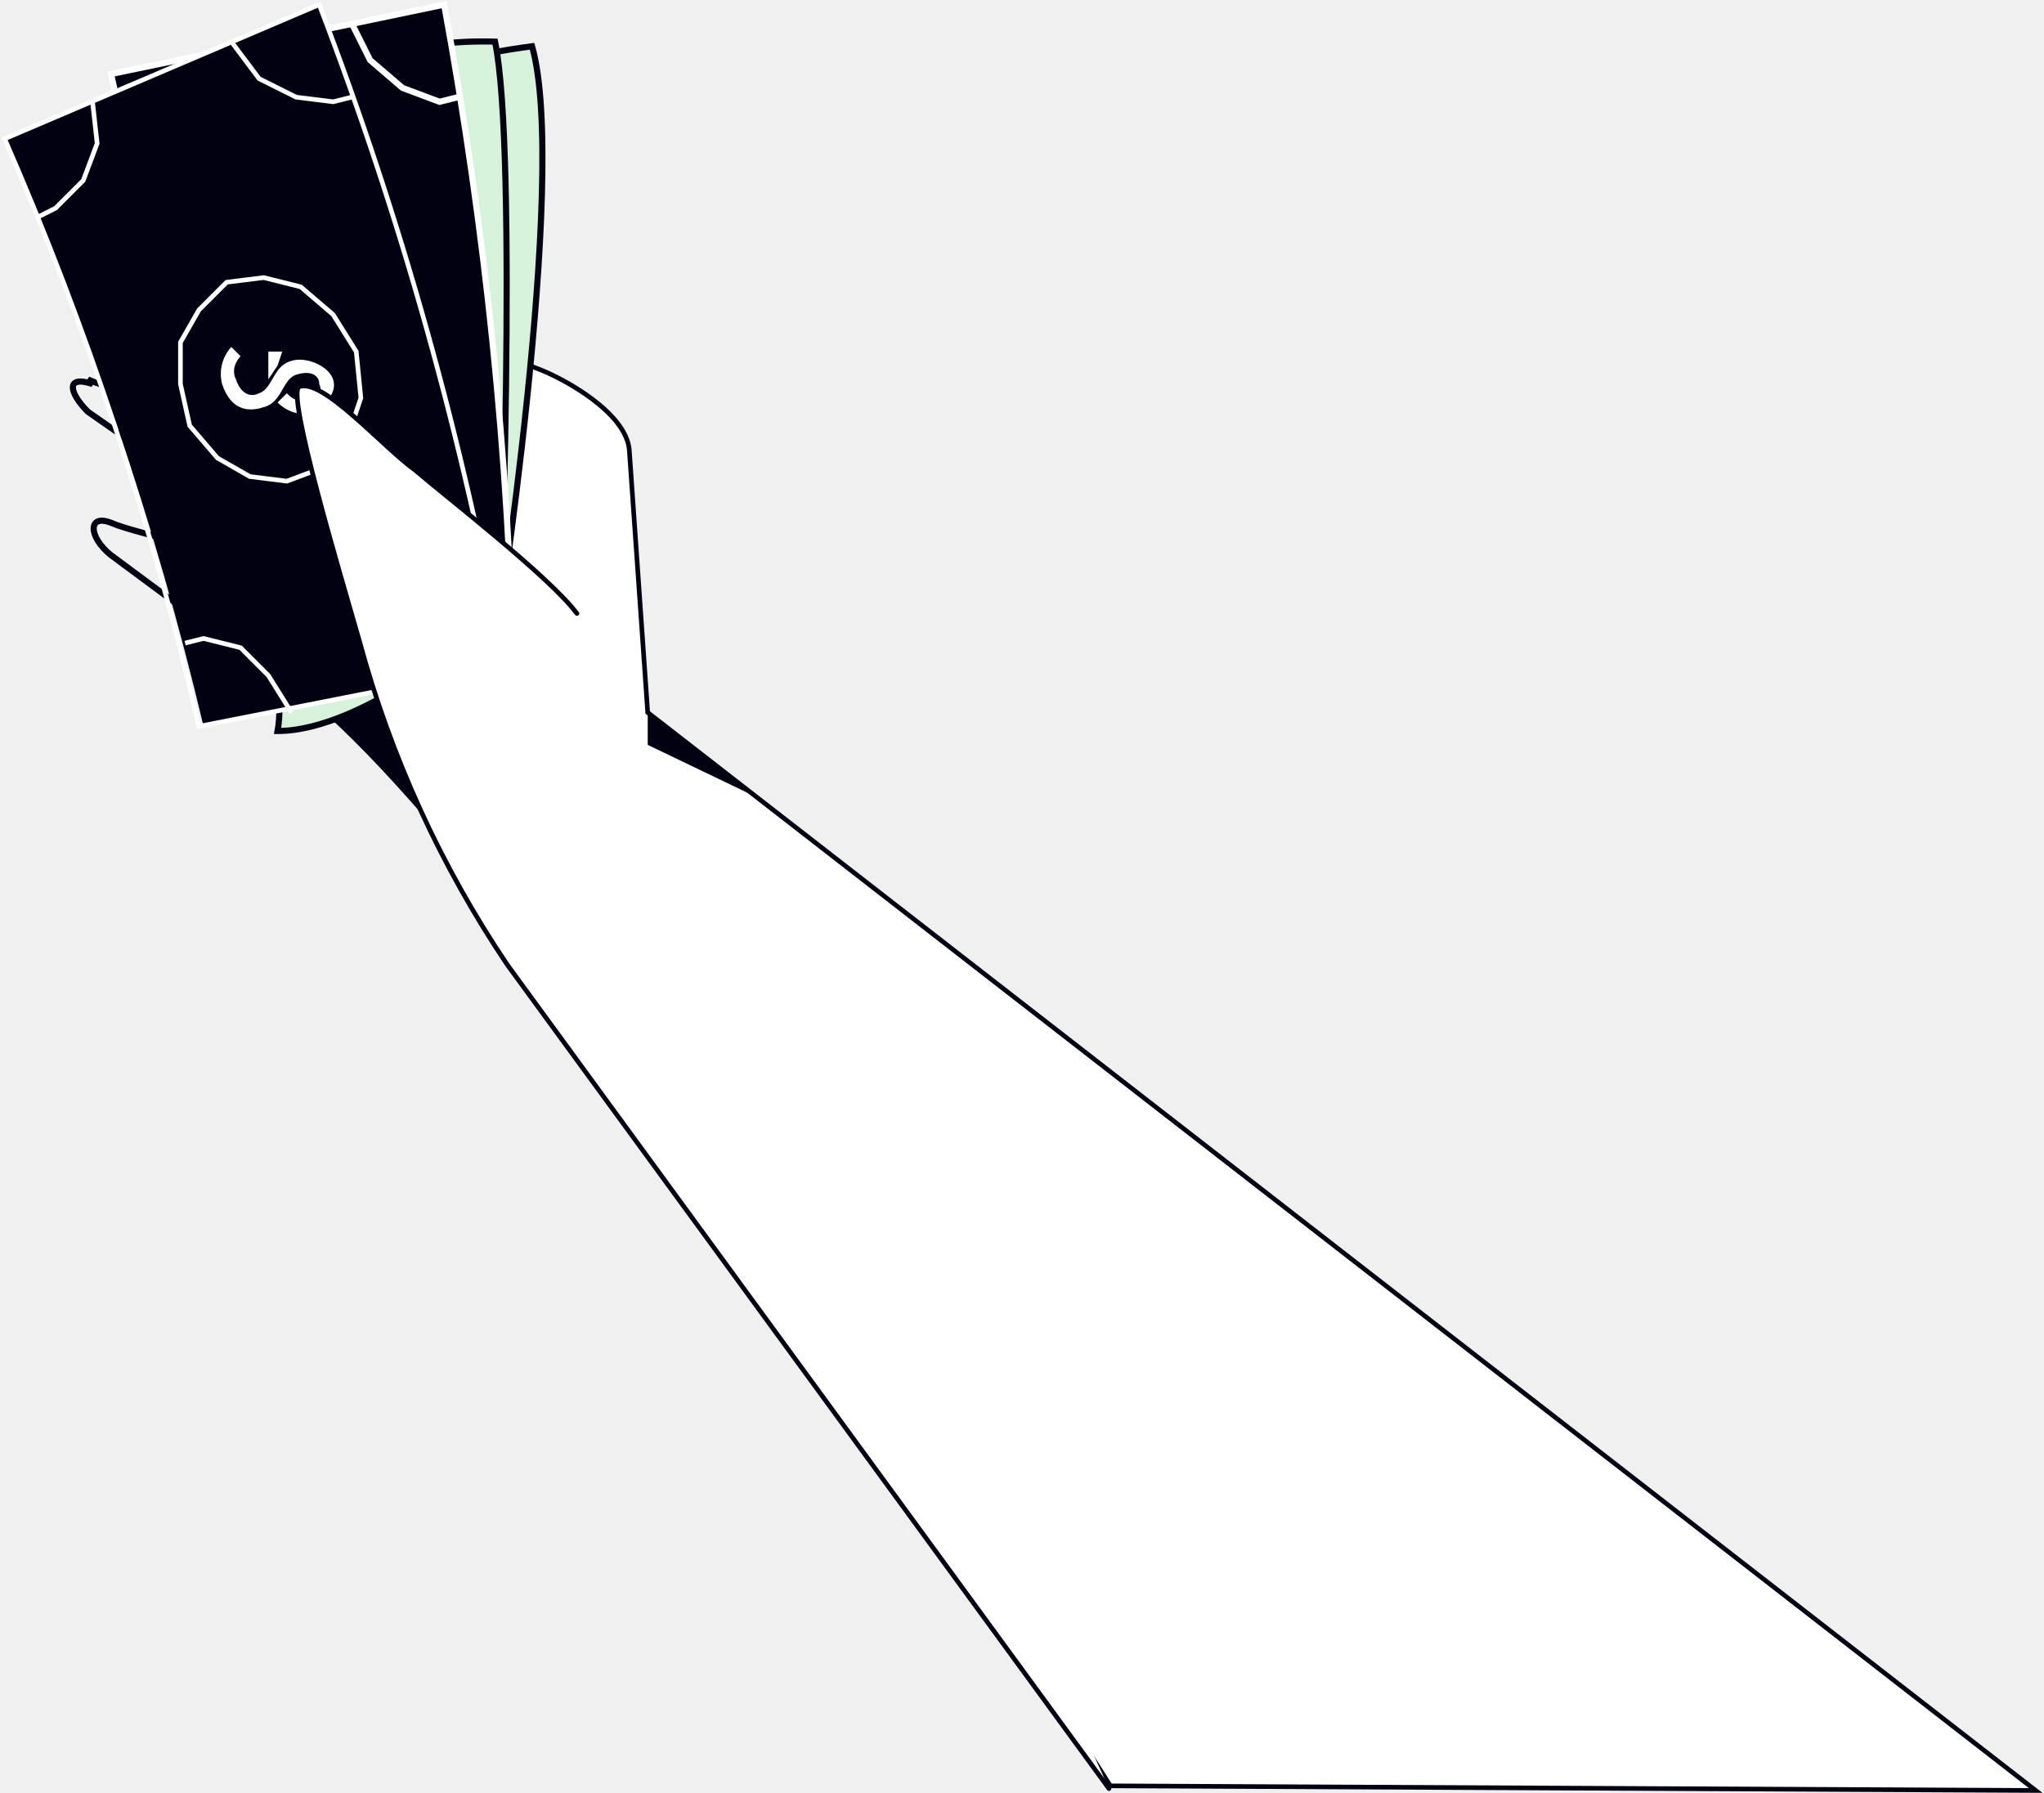
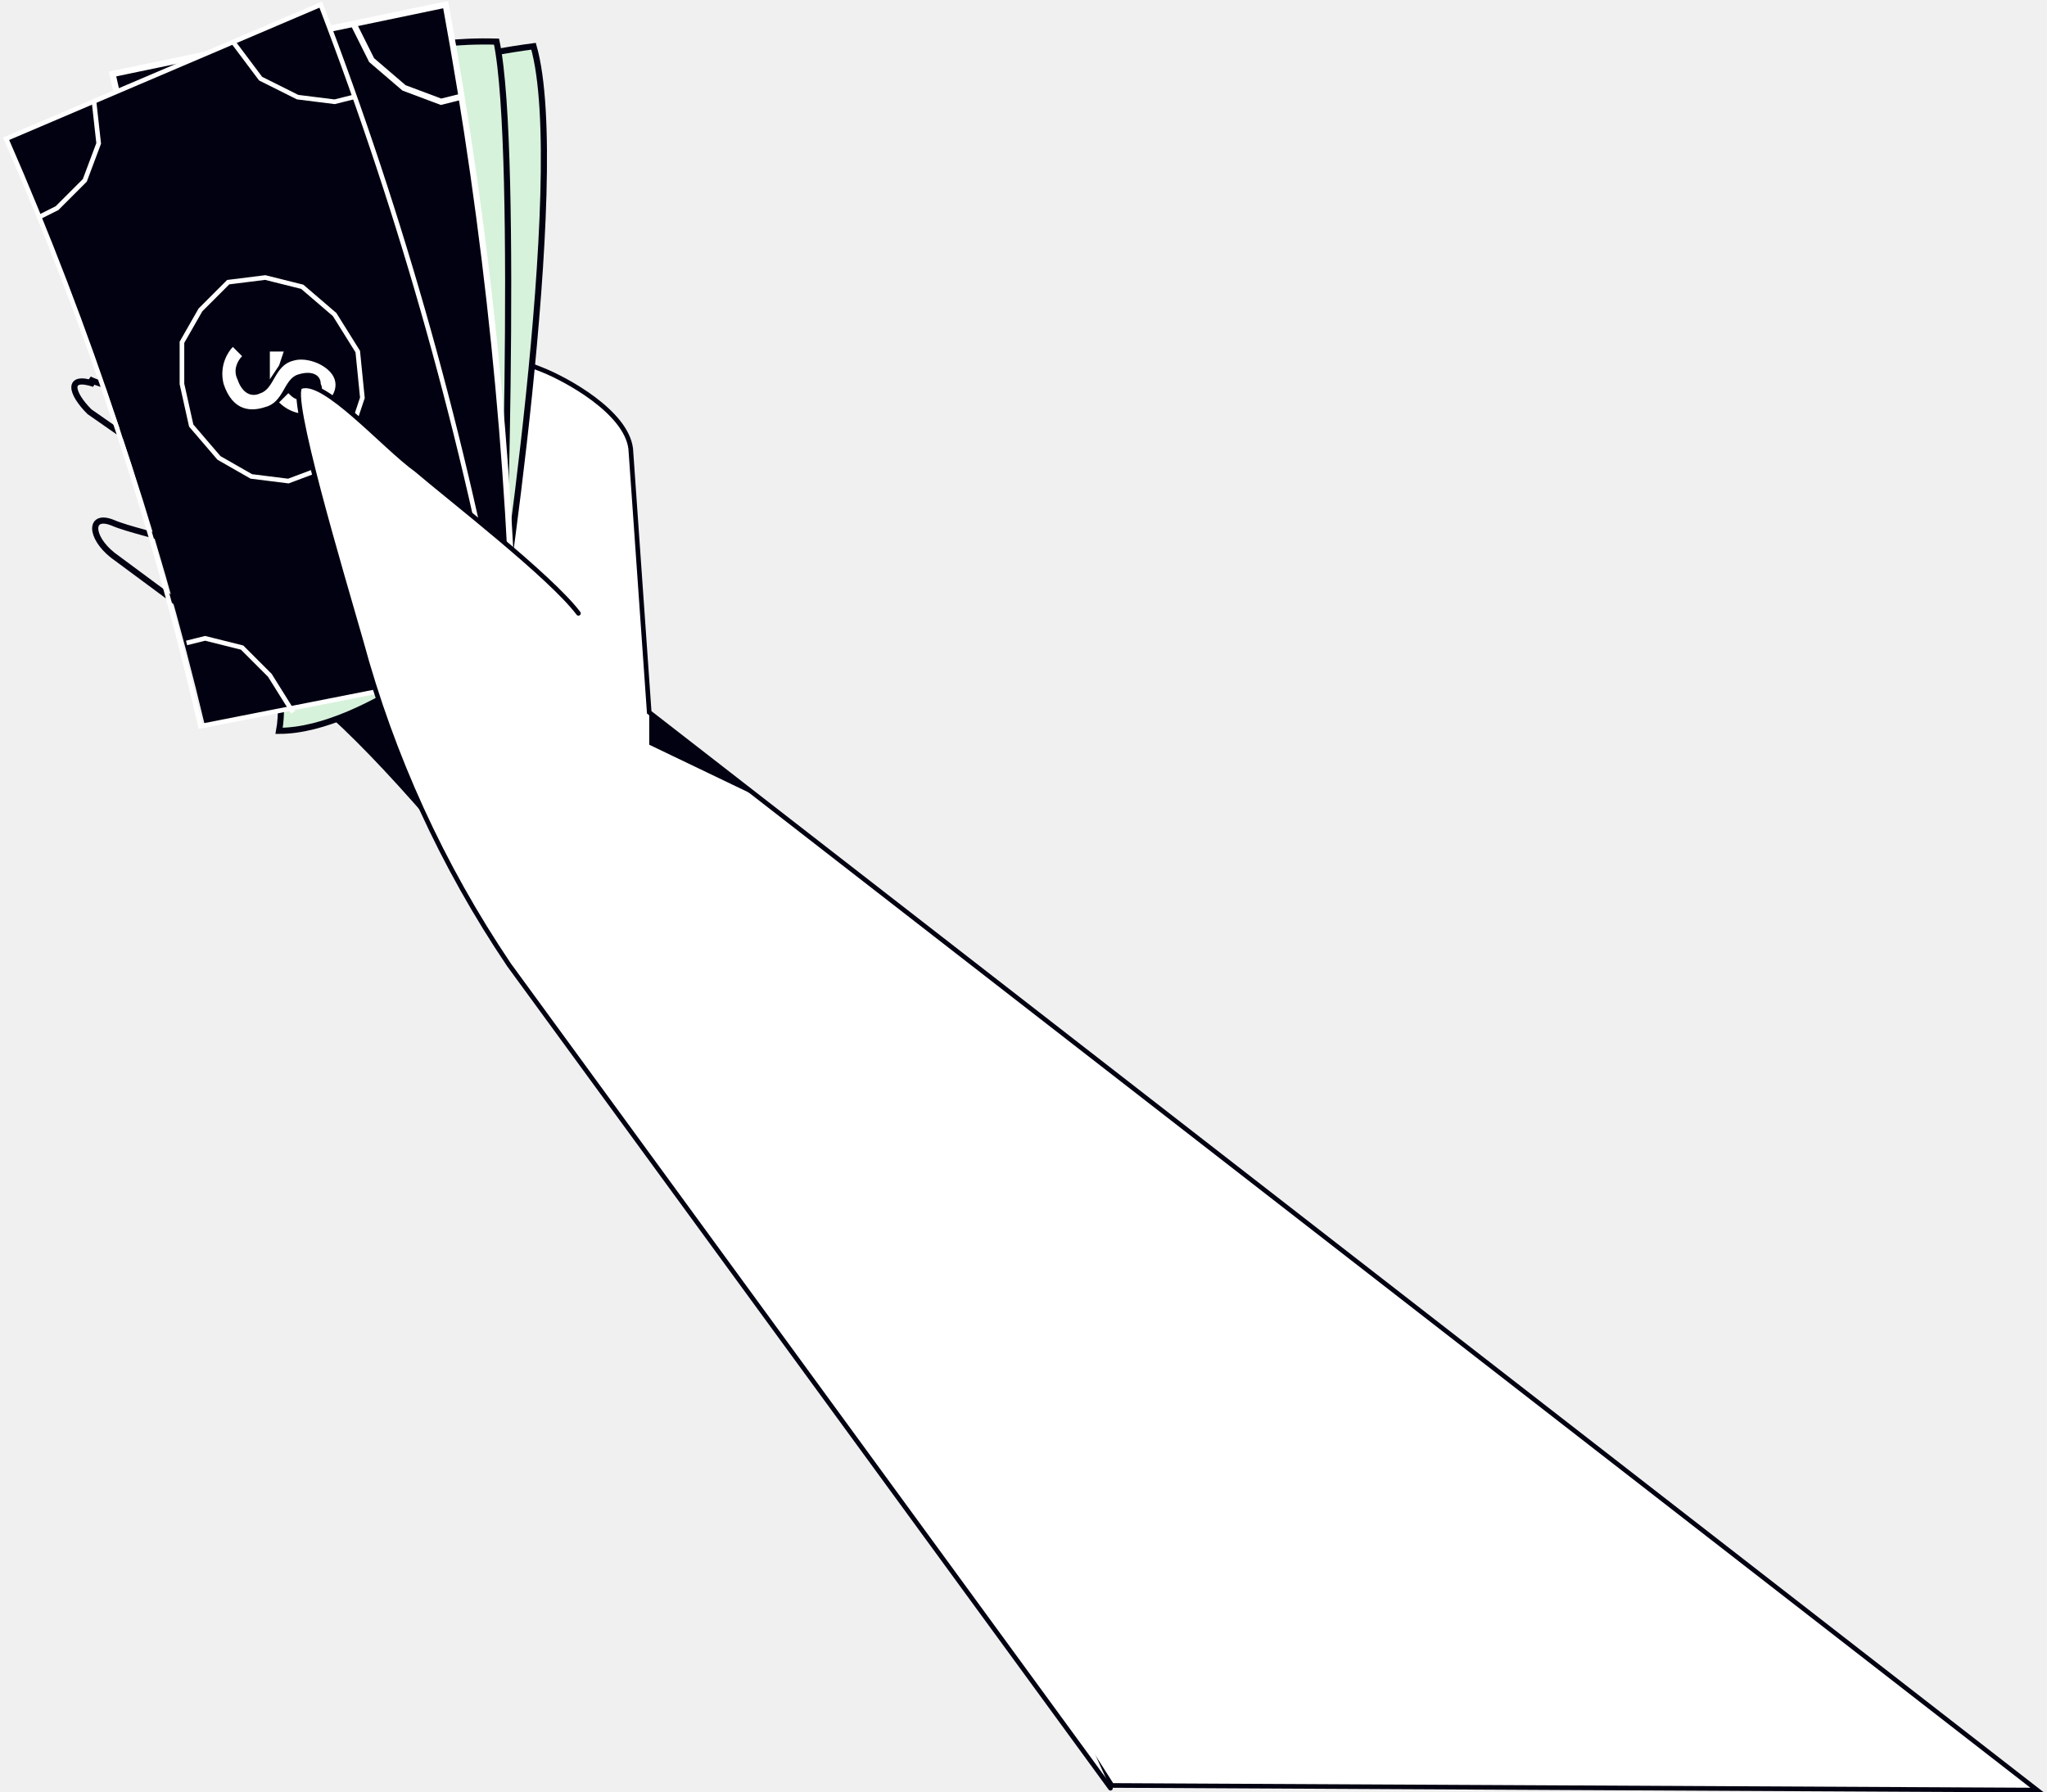
- <svg xmlns="http://www.w3.org/2000/svg" xmlns:xlink="http://www.w3.org/1999/xlink" viewBox="0 0 441.8 387.4">
+ <svg xmlns="http://www.w3.org/2000/svg" xmlns:xlink="http://www.w3.org/1999/xlink" viewBox="0 0 441.8 387.4" width="442" height="387">
  <style>.R{fill:none}.S{fill-rule:evenodd}.T{stroke:#010111}.U{stroke-width:1.326}.V{fill:#d7f2db}.W{fill:#010111}</style>
  <path d="M24 113c-5-2-5 3 0 7l27 20c10 9 19-3 12-10-14-12-32-14-39-17zm-4-30c-6-2-5 2-1 6l43 30c10 8 5-15-4-21-13-11-33-13-39-16z" class="R T U" />
  <path d="M92 136s10-32 6-37-45-31-51-36c-4-3-8-7-7-9s5-2 8-1l69 27c5 2 18 9 19 17l4 57 300 233-200-1C226 364 96 159 55 143c-12-5 34-6 37-8z" fill="#fff" class="T" />
  <g class="S">
    <path d="M60 144s26 23 31 32-12-30-14-38-18 5-18 5zm105 29l-25-19v7z" class="W" />
    <path d="M47 25s22 100 11 125c18 5 49-10 49-10s16-102 8-130c-23 3-68 15-68 15" class="V" />
  </g>
  <path d="M47 25s22 100 11 125c18 5 49-10 49-10s16-102 8-130c-23 3-68 15-68 15z" class="R T U" />
  <path d="M42 27s27 100 17 125c19 4 49-13 49-13s4-106-1-130C74 8 42 27 42 27" class="S V" />
  <path d="M42 27s27 100 17 125c19 4 49-13 49-13s4-106-1-130C74 8 42 27 42 27z" class="R T U" />
  <path d="M30 34s38 95 31 121c19 2 47-19 47-19S102 34 90 6C60 4 30 34 30 34" class="S V" />
  <path d="M30 34s38 95 31 121c19 2 47-19 47-19S102 34 90 6C60 4 30 34 30 34z" class="R T U" />
  <path d="M22 38s43 93 38 120c19 0 45-23 45-23S95 25 79 6c-25 5-57 32-57 32" class="S V" />
  <path d="M22 38s43 93 38 120c19 0 45-23 45-23S95 25 79 6c-25 5-57 32-57 32z" class="R T U" />
  <path d="M111 147l-66 3A947 947 0 0024 16L96 1c9 49 14 98 15 146" class="S W" />
  <g stroke="#fff" class="R U">
    <path d="M111 147l-66 3A947 947 0 0024 16L96 1c9 49 14 98 15 146z" />
    <path d="M99 21l-4 1-8-3-7-6-4-8" />
  </g>
  <path d="M44 157A721 721 0 001 30L69 1a796 796 0 0140 143l-66 13z" class="S W" />
  <g stroke="#fff" class="R">
    <path d="M109 144l-66 13A721 721 0 001 30L69 1a796 796 0 0140 143z" />
    <path d="M77 76l-5-8-7-6-8-2-8 1-6 6-4 7v9l2 9 6 7 7 4 8 1 8-3 5-6 3-9-1-10z" />
  </g>
  <path d="M62 85l-2 2c2 2 5 3 7 2 3-1 6-4 5-7s-6-5-9-4c-4 1-4 6-7 7-2 1-4 0-5-3-1-2 0-4 1-5l-2-2c-1 1-3 4-2 8 2 6 6 6 9 5 4-1 4-6 7-7s5 0 5 2c1 2-1 3-3 3-2 1-3 0-4-1m-1-9h-3v6l2-3 1-3" fill="#fff" class="S" />
  <path d="M8 47l4-2 6-6 3-8-1-9m56-1l-4 1-8-1-8-4-6-8M40 139l4-1 8 2 6 6 5 8" stroke="#fff" class="R" />
  <use xlink:href="#A" fill="#fff" x="-52.3" y="-16.4" class="S" />
  <use xlink:href="#A" stroke-linecap="round" x="-52.3" y="-16.4" class="R T" />
  <defs>
    <path id="A" d="M177 149c-6-8-28-25-35-31-7-5-20-20-25-18-3 1 9 41 13 55a235 235 0 0032 70l130 178" />
  </defs>
</svg>
